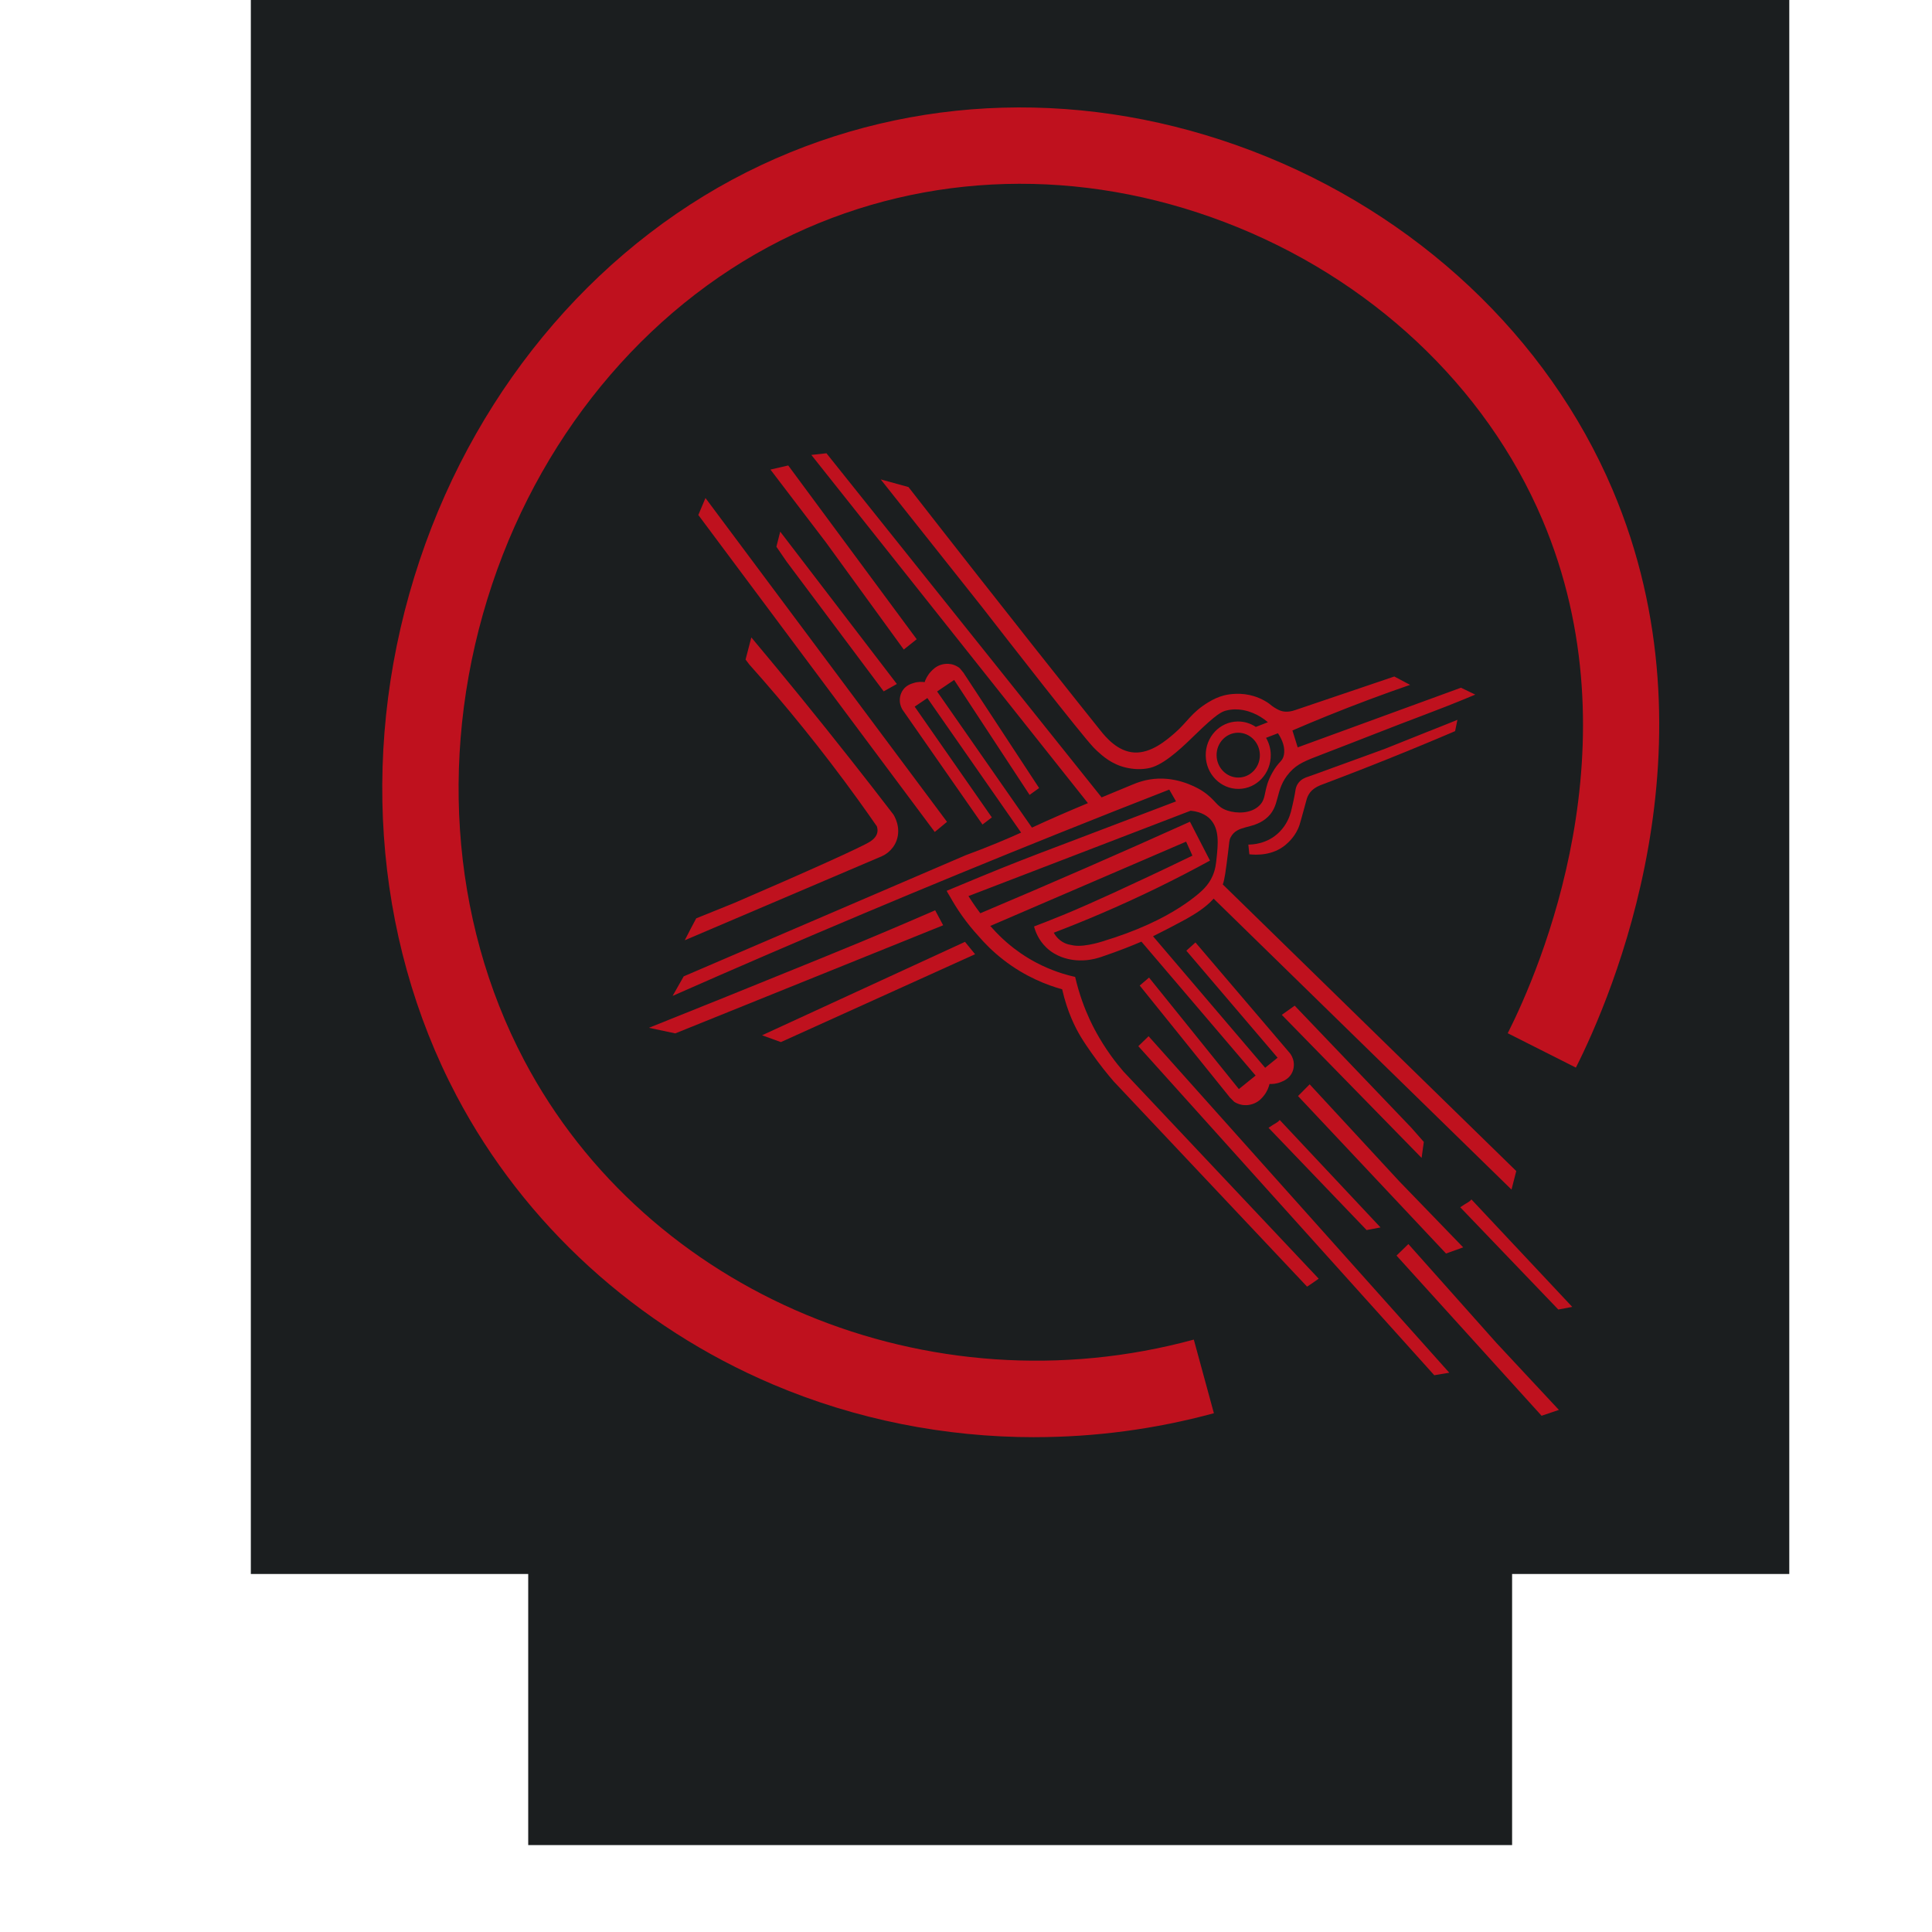
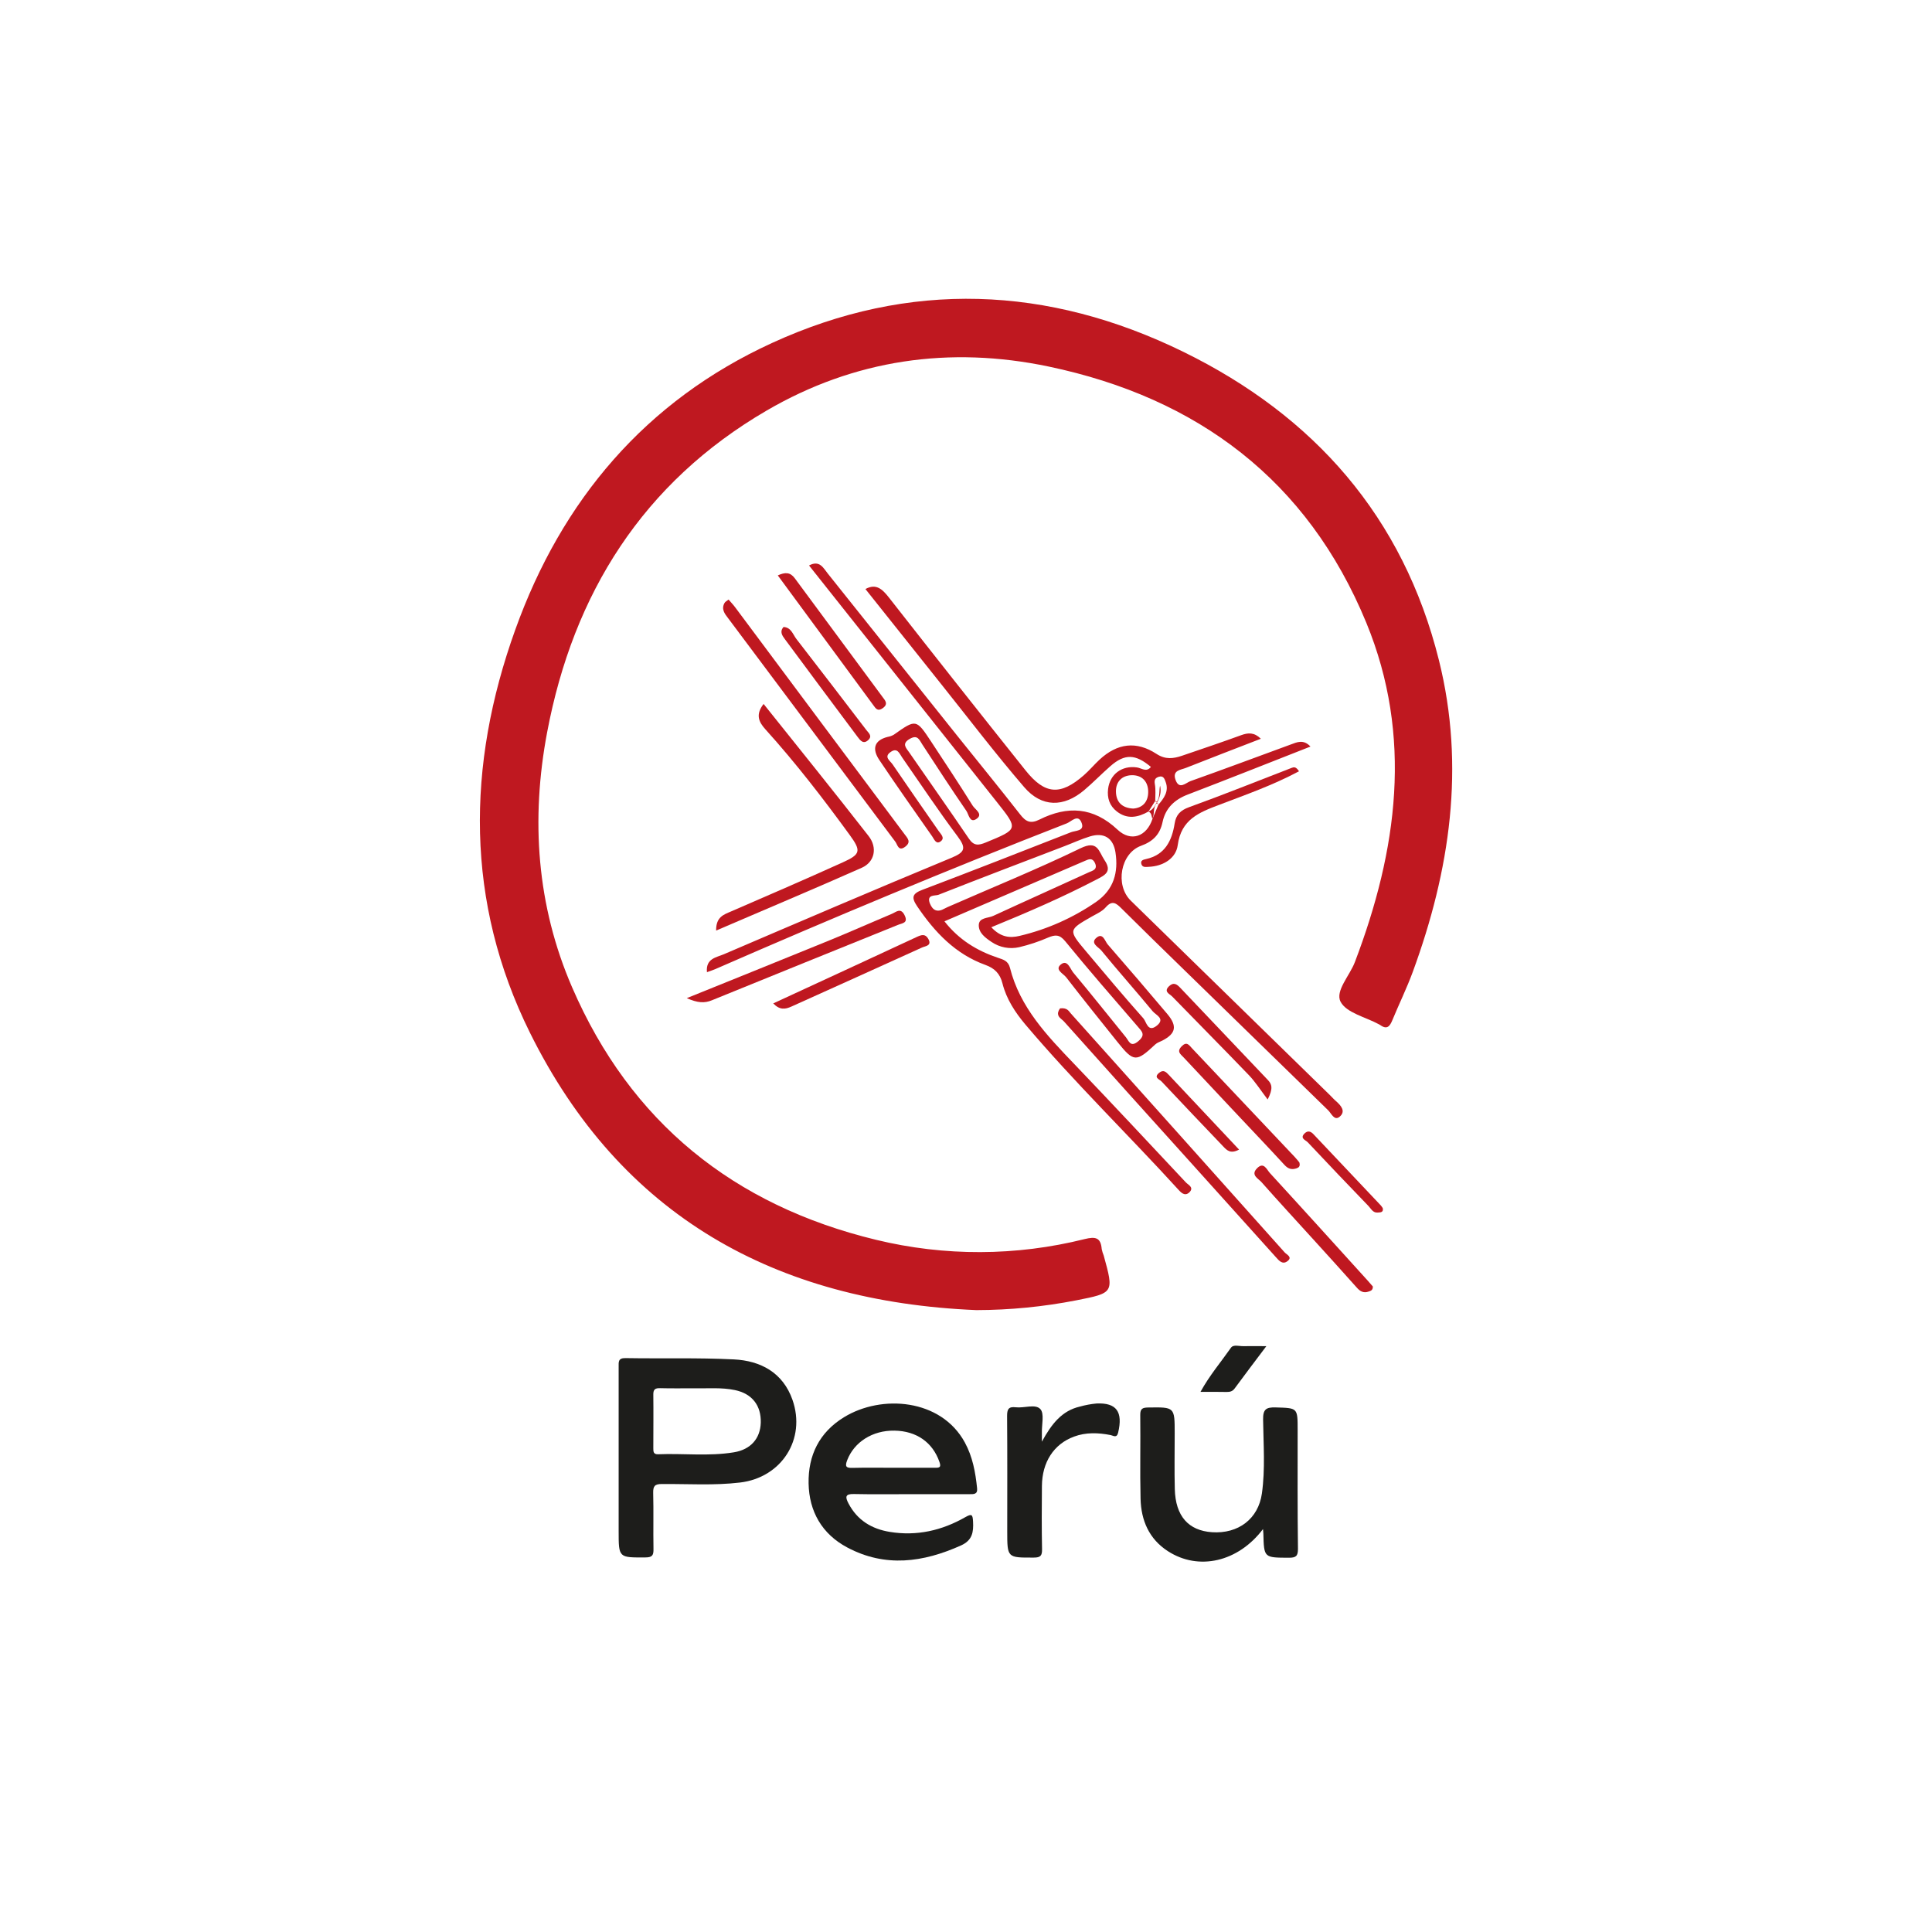
- <svg xmlns="http://www.w3.org/2000/svg" width="1080" zoomAndPan="magnify" viewBox="0 0 810 810" height="1080" preserveAspectRatio="xMidYMid meet" version="1.0">
+ <svg xmlns="http://www.w3.org/2000/svg" id="Capa_1" data-name="Capa 1" viewBox="0 0 1080 1080">
  <defs>
-     <clipPath id="1f1cdf9d55">
-       <path d="M 105.164 0 L 750.164 0 L 750.164 659.902 L 105.164 659.902 Z M 105.164 0 " clip-rule="nonzero" />
-     </clipPath>
-     <clipPath id="297fc47a97">
-       <path d="M 221.457 603.309 L 633.957 603.309 L 633.957 773.559 L 221.457 773.559 Z M 221.457 603.309 " clip-rule="nonzero" />
-     </clipPath>
+     <style>.cls-1{fill:#1d1d1b;}.cls-2{fill:#bf1820;}</style>
  </defs>
-   <g clip-path="url(#1f1cdf9d55)">
-     <path fill="#1b1e1f" d="M -271.453 -102.57 L 2128.938 -102.57 L 2128.938 669.855 L -271.453 669.855 Z M -271.453 -102.57 " fill-opacity="1" fill-rule="nonzero" />
-   </g>
-   <path fill="#bf111e" d="M 433.746 602.551 C 396.145 602.551 358.77 595.152 324.219 580.5 C 266.969 556.242 219.805 513.258 191.43 459.457 C 156.172 392.605 150.539 310.688 176.008 234.691 C 200.828 160.602 252.992 100.297 319.113 69.227 C 383.125 39.148 456.262 37.059 525.035 63.312 C 593.852 89.59 648.898 141.348 676.078 205.309 C 721.414 312.023 675.766 417.75 660.699 447.602 L 632.125 433.188 C 645.625 406.434 686.574 311.844 646.629 217.809 C 622.836 161.809 574.352 116.383 513.617 93.199 C 453.047 70.062 388.805 71.844 332.73 98.184 C 274.48 125.551 228.426 179.004 206.363 244.852 C 183.672 312.598 188.551 385.375 219.754 444.531 C 271.488 542.605 389.57 591.855 500.512 561.633 L 508.93 592.5 C 484.297 599.203 458.977 602.539 433.762 602.539 Z M 433.746 602.551 " fill-opacity="1" fill-rule="nonzero" />
-   <path fill="#bf111e" d="M 659.16 547.914 C 645.074 532.902 630.988 517.883 616.906 502.871 C 616.57 503.266 616.211 503.613 615.77 503.887 C 614.562 504.617 613.367 505.348 612.207 506.148 C 624.617 519.113 638.414 533.5 653.324 549.023 C 655.273 548.652 657.211 548.285 659.16 547.926 Z M 659.16 547.914 " fill-opacity="1" fill-rule="nonzero" />
-   <path fill="#bf111e" d="M 653.574 591.113 C 644.836 581.746 636.105 572.375 627.367 563.008 C 615.062 549.191 602.773 535.379 590.469 521.574 C 588.809 523.188 587.156 524.801 585.496 526.414 C 605.773 548.797 626.039 571.18 646.316 593.562 C 648.734 592.75 651.148 591.926 653.562 591.113 Z M 653.574 591.113 " fill-opacity="1" fill-rule="nonzero" />
-   <path fill="#bf111e" d="M 633.035 494.445 C 632.867 493.836 632.688 493.227 632.52 492.629 " fill-opacity="1" fill-rule="nonzero" />
-   <path fill="#bf111e" d="M 477.246 438.613 C 518.602 484.602 559.957 530.586 601.324 576.57 C 603.418 576.223 605.523 575.863 607.613 575.52 C 565.59 528.492 523.562 481.469 481.547 434.445 C 480.113 435.832 478.68 437.23 477.258 438.613 Z M 477.246 438.613 " fill-opacity="1" fill-rule="nonzero" />
-   <path fill="#bf111e" d="M 319.496 434.039 C 322.125 434.992 324.754 435.949 327.387 436.906 C 354.527 424.621 381.668 412.336 408.809 400.062 C 407.395 398.328 405.984 396.609 404.574 394.875 C 376.215 407.926 347.855 420.988 319.508 434.039 Z M 319.496 434.039 " fill-opacity="1" fill-rule="nonzero" />
-   <path fill="#bf111e" d="M 375.891 352.395 C 377.938 346.789 374.816 341.887 374.527 341.445 C 368.742 333.906 362.859 326.328 356.871 318.742 C 342.879 300.992 328.914 283.832 315 267.246 C 314.199 270.328 313.383 273.426 312.582 276.508 C 313.109 277.211 313.637 277.906 314.16 278.609 C 329.453 295.723 344.711 314.484 359.57 335.051 C 362.309 338.852 364.988 342.629 367.605 346.406 C 367.773 346.883 368.035 347.816 367.855 348.879 C 367.488 351.043 365.539 352.344 364.762 352.859 C 361.699 354.902 338.957 365.168 307.922 378.539 C 302.574 380.703 297.242 382.867 291.898 385.016 C 291.184 386.344 290.465 387.695 289.746 389.055 C 288.84 390.789 287.953 392.512 287.094 394.207 L 369.723 358.977 C 370.441 358.668 374.242 356.898 375.891 352.395 Z M 375.891 352.395 " fill-opacity="1" fill-rule="nonzero" />
-   <path fill="#bf111e" d="M 395.418 387.922 C 394.305 385.828 393.18 383.738 392.07 381.648 C 384.895 384.777 373.93 389.5 360.422 395.117 C 349.516 399.645 341.34 402.918 337.559 404.473 C 315.754 413.363 293.922 422.172 272.062 430.906 C 275.746 431.684 279.43 432.473 283.113 433.25 C 320.547 418.145 357.98 403.027 395.418 387.922 Z M 395.418 387.922 " fill-opacity="1" fill-rule="nonzero" />
-   <path fill="#bf111e" d="M 548.168 325.719 C 547.402 325.98 545.371 326.652 544.117 328.598 C 543.422 329.676 543.219 330.703 543.125 331.324 C 542.801 333.438 542.238 336.285 541.211 340.406 C 540.719 342.211 539.488 345.75 536.367 348.855 C 531.25 353.957 524.867 354.102 523.371 354.09 C 523.516 355.453 523.66 356.812 523.801 358.164 C 526.504 358.465 533.605 358.832 539.094 354.113 C 540.004 353.324 543.34 350.48 544.844 345.809 C 545.453 343.906 547.344 336.797 547.809 335.172 C 547.895 334.887 548.086 334.191 548.539 333.367 C 548.539 333.367 548.898 332.711 549.352 332.125 C 550.992 330.047 554.039 329.031 554.039 329.031 C 560.078 326.758 566.164 324.418 572.285 322.016 C 585.195 316.949 597.785 311.773 610.066 306.527 C 610.391 304.949 610.711 303.371 611.023 301.793 L 580.582 313.961 C 563.734 320.055 551.492 324.598 548.191 325.719 Z M 548.168 325.719 " fill-opacity="1" fill-rule="nonzero" />
-   <path fill="#bf111e" d="M 536.535 469.555 C 536.199 469.949 535.844 470.297 535.398 470.57 C 534.191 471.301 532.996 472.027 531.836 472.828 C 544.246 485.797 558.043 500.184 572.953 515.707 C 574.902 515.336 576.84 514.965 578.789 514.609 C 564.703 499.598 550.621 484.574 536.535 469.566 Z M 536.535 469.555 " fill-opacity="1" fill-rule="nonzero" />
-   <path fill="#bf111e" d="M 596.949 478.77 C 595.203 476.785 593.457 474.801 591.715 472.816 C 575.406 455.75 559.109 438.699 542.801 421.633 C 540.996 422.91 539.203 424.191 537.395 425.48 C 556.934 445.473 576.48 465.469 596.016 485.461 C 596.328 483.227 596.629 481.004 596.938 478.77 Z M 596.949 478.77 " fill-opacity="1" fill-rule="nonzero" />
-   <path fill="#bf111e" d="M 512.648 370.82 C 513.438 368.812 513.914 365.023 514.848 357.578 C 515.445 352.836 515.301 352.297 515.973 351.02 C 518.719 345.797 524.844 347.742 530.461 343.43 C 537.242 338.219 533.988 331.301 540.758 323.785 C 543.984 320.199 547.164 318.992 554.984 316.004 C 569.211 310.566 583.355 304.891 597.609 299.535 C 602.484 297.707 609.73 294.91 618.52 291.219 C 616.523 290.25 614.516 289.293 612.516 288.328 C 589.703 296.668 566.879 304.996 544.066 313.34 C 543.328 310.973 542.598 308.617 541.855 306.254 C 546.566 304.219 551.375 302.199 556.262 300.219 C 568.184 295.391 579.84 291.039 591.188 287.133 C 588.988 285.961 586.789 284.801 584.574 283.629 C 570.719 288.328 556.859 293.012 543.016 297.707 C 539.703 298.879 537.527 298.234 536.68 297.898 C 535.625 297.492 534.406 296.715 534.168 296.559 C 532.793 295.688 532.578 295.258 531.25 294.422 C 529.781 293.5 528.562 292.953 528.035 292.723 C 527.629 292.547 525.988 291.852 523.898 291.398 C 518.566 290.227 513.926 291.363 513.234 291.543 C 510.879 292.137 508.82 293.082 506.539 294.469 C 499.41 298.797 497.867 302.703 492.465 307.375 C 488.949 310.422 482.613 315.836 475.629 315.488 C 468.602 315.145 463.578 309.047 461.309 306.203 C 453.645 296.633 422.879 258.094 380.879 204.195 C 377.004 203.133 373.117 202.07 369.242 200.992 C 383.398 218.824 397.555 236.652 411.711 254.496 C 422.965 268.98 452.949 307.496 458.414 313.305 C 459.215 314.152 460.098 314.965 460.098 314.965 C 462.145 316.84 466.078 320.449 472.09 321.824 C 475.391 322.578 478.391 322.637 481.156 322.145 C 481.945 322.004 482.672 321.824 483.414 321.562 C 489.488 319.422 496.77 312.238 501.254 307.879 C 510.102 299.262 512.266 298.363 514.059 297.91 C 519.258 296.57 523.719 298.293 525.188 298.891 C 527.449 299.785 529.648 301.148 531.574 302.797 C 529.887 303.457 528.203 304.113 526.516 304.77 C 524.328 303.301 521.711 302.453 518.91 302.488 C 511.379 302.582 505.379 309 505.508 316.805 C 505.629 324.609 511.832 330.859 519.367 330.75 C 526.898 330.656 532.902 324.238 532.77 316.434 C 532.734 313.84 532.004 311.414 530.797 309.336 C 532.457 308.703 534.121 308.055 535.781 307.422 C 537.789 310.363 538.844 313.59 538.281 316.492 C 537.73 319.387 536.129 319.074 533.367 324.07 C 529.398 331.266 531.297 334.492 528 337.73 C 524.508 341.16 518.52 341.16 514.559 339.82 C 509.73 338.184 510.016 335.508 504.062 331.598 C 503.18 331.023 495.477 326.102 485.648 326.438 C 480.438 326.617 476.574 328.203 474.508 329.066 C 469.797 331.023 465.637 332.746 461.855 334.312 C 423.406 286.223 384.953 238.121 346.492 190.035 C 344.375 190.262 342.258 190.488 340.156 190.727 C 378.809 239.391 417.465 288.051 456.117 336.715 C 447.316 340.395 440.469 343.359 432.648 346.98 L 392.883 289.902 L 400.031 285.074 L 431.656 333.262 L 435.66 330.391 L 404.109 282.316 L 404.145 282.293 C 403.547 281.574 402.961 280.844 402.363 280.129 C 401.789 279.676 400.773 278.992 399.375 278.598 C 398.918 278.469 396.852 277.941 394.41 278.742 C 392.344 279.422 391.125 280.68 390.348 281.492 C 388.793 283.129 388.027 284.883 387.656 285.984 C 386.699 285.852 385.004 285.734 383.043 286.355 C 381.883 286.715 380.027 287.297 378.652 289.164 C 377.184 291.148 377.219 293.32 377.254 293.992 C 377.352 295.688 378.008 296.941 378.379 297.551 L 411.914 345.688 L 415.836 342.699 L 383.484 296.262 L 388.805 292.664 L 428.105 349.07 C 422.34 351.676 414.82 354.879 405.816 358.199 L 404.719 358.605 C 404.719 358.605 404.719 358.605 404.719 358.617 C 365.359 375.527 326 392.438 286.641 409.348 C 285.098 412.074 283.543 414.809 282 417.535 C 335.254 394.039 388.875 371.453 442.871 349.777 C 458.629 343.453 474.41 337.203 490.219 331.039 C 491.16 332.688 492.105 334.336 493.051 335.984 C 476.852 342.152 460.637 348.316 444.438 354.473 C 438.746 356.609 433.066 358.785 427.387 361.008 C 427.387 361.008 427.34 361.031 427.34 361.031 C 426.301 361.438 425.199 361.871 424.062 362.324 C 422.855 362.801 420.07 363.914 419.09 364.309 C 416.207 365.465 407.969 368.848 396.887 373.484 C 397.281 374.238 397.746 375.027 398.25 375.84 C 399.672 378.387 401.348 381.121 403.355 383.953 C 405.629 387.156 407.898 389.895 410.039 392.234 C 412.777 395.449 416.27 398.988 420.645 402.383 C 429.875 409.562 439.008 413.016 445.32 414.773 C 447.449 424.145 450.691 430.645 453.152 434.73 C 454.613 437.145 456.285 439.535 457.363 441.09 C 461.078 446.395 464.465 450.543 466.926 453.387 C 493.949 482.066 520.98 510.746 548 539.43 C 549.652 538.352 551.277 537.254 552.867 536.094 L 471.016 449.238 C 469.582 447.578 467.738 445.32 465.73 442.535 C 460.84 435.734 457.996 429.867 456.859 427.418 C 454.816 422.996 452.473 416.984 450.762 409.574 C 446.504 408.633 440.719 406.898 434.395 403.562 C 432.852 402.75 430.531 401.438 427.84 399.586 C 424.387 397.195 420.117 393.766 415.852 388.938 C 415.852 388.938 415.863 388.938 415.875 388.926 C 415.633 388.688 415.395 388.461 415.156 388.219 C 442.535 376.438 469.902 364.641 497.285 352.859 C 498.168 354.82 499.043 356.777 499.926 358.727 C 492.359 362.395 485.996 365.418 481.32 367.605 C 458.762 378.23 448.969 382.281 445.43 383.727 C 440.418 385.781 436.27 387.383 433.531 388.422 C 434.035 390.336 435.301 393.969 438.566 397.148 C 442.836 401.305 447.891 402.141 449.758 402.43 C 451.824 402.738 453.535 402.668 454.324 402.633 C 457.84 402.477 460.445 401.617 461.844 401.148 C 469.27 398.641 475.082 396.273 478.547 394.781 L 526.422 450.926 L 519.402 456.602 L 481.742 409.852 L 477.832 413.195 L 515.41 459.84 L 515.375 459.863 C 516.066 460.555 516.75 461.238 517.441 461.93 C 518.086 462.348 519.211 462.957 520.719 463.223 C 521.207 463.305 523.418 463.664 525.895 462.586 C 527.988 461.691 529.16 460.27 529.875 459.359 C 531.348 457.52 531.969 455.633 532.254 454.461 C 533.273 454.508 535.055 454.461 537.039 453.648 C 538.211 453.172 540.098 452.383 541.367 450.34 C 542.719 448.152 542.477 445.906 542.371 445.211 C 542.105 443.465 541.305 442.234 540.863 441.637 L 501.203 395.129 L 497.379 398.582 L 535.641 443.453 L 530.426 447.672 L 483.414 392.535 C 487.91 390.324 492.645 387.801 494.293 386.918 C 496.074 385.961 496.973 385.496 497.426 385.234 C 500.535 383.453 505.246 380.75 508.832 376.773 C 550.453 417.426 592.086 458.082 633.703 498.738 C 634.375 496.145 635.031 493.562 635.699 490.969 C 594.691 450.91 553.68 410.867 512.66 370.809 Z M 519.281 325.992 C 514.273 326.066 510.148 321.906 510.062 316.719 C 509.98 311.535 513.973 307.27 518.984 307.195 C 523.992 307.125 528.117 311.281 528.203 316.469 C 528.285 321.656 524.293 325.922 519.281 325.992 Z M 499.113 377.367 C 493.863 381.203 485.613 386.379 472.223 391.34 C 468.578 392.688 465.527 393.668 463.531 394.266 C 463.531 394.266 455.258 397.242 450.094 396.383 C 448.848 396.18 447.594 395.855 447.594 395.855 C 446.828 395.617 445.68 395.164 444.508 394.254 C 443.039 393.121 442.227 391.816 441.805 391.039 C 448.191 388.602 454.695 385.984 461.309 383.152 C 477.949 376.043 493.266 368.477 507.289 360.805 C 504.492 355.379 501.695 349.941 498.898 344.516 C 470.012 357.543 440.754 370.316 411.125 382.832 C 411.078 382.855 411.043 382.867 410.996 382.891 C 410.398 382.09 409.789 381.266 409.176 380.402 C 408.043 378.805 407 377.227 406.035 375.684 C 437.082 363.758 468.133 351.82 499.184 339.891 C 504.184 340.371 506.598 342.582 507.469 343.523 C 511.297 347.625 510.676 353.84 510.078 359.586 C 509.801 362.289 509.562 364.523 508.379 367.234 C 506.754 370.953 504.168 373.641 499.09 377.355 Z M 499.113 377.367 " fill-opacity="1" fill-rule="nonzero" />
-   <path fill="#bf111e" d="M 549.078 454.605 C 547.453 456.242 545.824 457.891 544.199 459.527 C 564.883 481.527 585.566 503.543 606.254 525.543 C 608.656 524.68 611.059 523.82 613.449 522.961 C 604.543 513.758 595.637 504.559 586.727 495.344 C 574.172 481.754 561.621 468.18 549.066 454.594 Z M 549.078 454.605 " fill-opacity="1" fill-rule="nonzero" />
-   <path fill="#bf111e" d="M 378.906 272.324 C 380.711 270.879 382.516 269.445 384.332 268 C 366.375 243.715 348.43 219.434 330.469 195.148 C 327.984 195.723 325.496 196.297 323.008 196.871 C 330.77 207.051 338.539 217.246 346.301 227.426 C 357.168 242.391 368.035 257.352 378.906 272.312 Z M 378.906 272.324 " fill-opacity="1" fill-rule="nonzero" />
-   <path fill="#bf111e" d="M 325.508 229.219 C 326.941 231.312 328.379 233.402 329.812 235.492 C 343.371 253.609 356.93 271.738 370.488 289.855 C 372.328 288.828 374.172 287.801 376.012 286.762 C 359.715 265.477 343.406 244.184 327.109 222.898 C 326.574 225 326.047 227.105 325.508 229.207 Z M 325.508 229.219 " fill-opacity="1" fill-rule="nonzero" />
-   <path fill="#bf111e" d="M 397.043 344.566 C 363.289 299.309 329.539 254.051 295.773 208.797 L 292.773 215.906 C 325.82 260.207 358.867 304.508 391.902 348.809 L 397.031 344.566 Z M 397.043 344.566 " fill-opacity="1" fill-rule="nonzero" />
-   <g clip-path="url(#297fc47a97)">
-     <path fill="#1b1e1f" d="M -170.277 540.48 L 766.84 540.48 L 766.84 842.141 L -170.277 842.141 Z M -170.277 540.48 " fill-opacity="1" fill-rule="nonzero" />
-   </g>
-   <path fill="#1B1E1F" d="M 293.25 636.633 C 301.547 636.633 308.73 638.105 314.805 641.062 C 320.875 644.012 325.562 648.121 328.871 653.383 C 332.176 658.645 333.832 664.723 333.832 671.605 C 333.832 678.492 332.18 684.57 328.871 689.832 C 325.562 695.098 320.875 699.203 314.805 702.152 C 308.73 705.102 301.547 706.582 293.25 706.582 L 243.34 706.582 L 243.34 689.758 L 292.516 689.758 C 299.227 689.758 304.488 688.133 308.285 684.891 C 312.086 681.641 313.992 677.215 313.992 671.605 C 313.992 665.996 312.086 661.574 308.285 658.324 C 304.484 655.074 299.227 653.457 292.516 653.457 L 245.266 653.457 L 254.004 643.715 L 254.004 747.309 L 234.457 747.309 L 234.457 636.637 L 293.258 636.637 Z M 293.25 636.633 " fill-opacity="1" fill-rule="nonzero" />
-   <path fill="#1B1E1F" d="M 391.152 749.375 C 381.379 749.375 372.688 747.531 365.082 743.84 C 357.48 740.152 351.504 735.008 347.164 728.418 C 342.82 721.828 340.648 714.156 340.648 705.395 C 340.648 696.637 342.699 689.141 346.797 682.598 C 350.895 676.055 356.57 670.938 363.828 667.254 C 371.086 663.566 379.406 661.719 388.785 661.719 C 398.168 661.719 406.285 663.809 413.152 667.988 C 420.016 672.172 425.32 678.051 429.074 685.625 C 432.828 693.199 434.703 702.105 434.703 712.336 L 355.762 712.336 L 355.762 697.727 L 425.078 697.727 L 415.453 703.188 C 415.16 697.68 413.848 692.957 411.527 689.023 C 409.207 685.09 406.094 682.066 402.195 679.945 C 398.293 677.832 393.68 676.773 388.348 676.773 C 382.719 676.773 377.809 677.906 373.613 680.164 C 369.414 682.43 366.133 685.602 363.762 689.684 C 361.391 693.766 360.207 698.609 360.207 704.219 C 360.207 710.418 361.609 715.781 364.426 720.301 C 367.242 724.828 371.242 728.297 376.422 730.707 C 381.609 733.117 387.75 734.32 394.859 734.32 C 401.277 734.32 407.84 733.312 414.559 731.297 C 421.27 729.281 427.199 726.453 432.332 722.812 L 432.332 736.684 C 427.199 740.617 420.953 743.715 413.598 745.98 C 406.238 748.242 398.758 749.375 391.156 749.375 Z M 391.152 749.375 " fill-opacity="1" fill-rule="nonzero" />
-   <path fill="#1B1E1F" d="M 451.582 663.785 L 470.836 663.785 L 470.836 747.305 L 451.582 747.305 Z M 513.344 663.195 L 513.344 680.02 C 511.172 679.434 508.805 678.988 506.238 678.691 C 503.668 678.398 501.25 678.246 498.977 678.246 C 493.547 678.246 488.711 679.43 484.461 681.789 C 480.215 684.152 476.883 687.672 474.465 692.344 C 472.039 697.016 470.836 702.746 470.836 709.535 L 466.395 704.074 C 466.785 698.172 467.797 692.641 469.426 687.473 C 471.055 682.309 473.324 677.809 476.242 673.973 C 479.152 670.137 482.734 667.137 486.977 664.969 C 491.219 662.809 496.16 661.723 501.789 661.723 C 503.762 661.723 505.789 661.848 507.859 662.09 C 509.934 662.336 511.758 662.707 513.34 663.195 Z M 513.344 663.195 " fill-opacity="1" fill-rule="nonzero" />
-   <path fill="#1B1E1F" d="M 561.895 749.746 C 554.191 749.746 547.648 748.172 542.273 745.023 C 536.891 741.879 532.77 737.352 529.902 731.445 C 527.035 725.543 525.609 718.512 525.609 710.348 L 525.609 664.156 L 544.863 664.156 L 544.863 707.395 C 544.863 716.051 546.859 722.617 550.859 727.094 C 554.859 731.57 560.609 733.809 568.117 733.809 C 573.547 733.809 578.215 732.629 582.117 730.266 C 586.012 727.906 589.051 724.535 591.223 720.156 C 593.395 715.781 594.48 710.688 594.48 704.883 L 601.145 708.574 C 600.352 717.133 598.184 724.488 594.629 730.637 C 591.074 736.785 586.484 741.504 580.855 744.801 C 575.227 748.094 568.906 749.742 561.895 749.742 Z M 576.855 629.777 L 596.109 629.777 L 577.297 655.156 L 558.785 655.156 Z M 594.48 747.684 L 594.48 664.164 L 613.734 664.164 L 613.734 747.684 Z M 594.48 747.684 " fill-opacity="1" fill-rule="nonzero" />
+   <path class="cls-1" d="M410.17,759.91c-20.15-1-40.36-.38-60.54-.72-4.17-.07-3.8,2.21-3.8,4.89q.06,25.2,0,50.4v41.4c0,15,0,14.82,15,14.73,4,0,4.54-1.42,4.47-4.85-.19-10.39.11-20.8-.16-31.19-.09-3.85.89-5,4.88-5,14.56-.1,29.15.91,43.7-.83,23.16-2.76,37-24.22,29.27-46.26C437.63,767.28,425.21,760.64,410.17,759.91Zm.13,51.93c-14.05,2.33-28.24.53-42.36,1.1-2.72.11-2.73-1.48-2.73-3.42,0-10,.12-19.95,0-29.92-.05-3,1.09-3.67,3.83-3.6,6.38.17,12.77.06,20.13.06,6.57.16,14.17-.56,21.64,1,9.58,2,14.72,8.57,14.47,18.22C425,804.15,419.66,810.29,410.3,811.84Z" />
+   <path class="cls-1" d="M539.34,806.33c-13.29-24.39-46.46-27-67.52-14.11-13.86,8.49-20.09,21.33-19.81,37s7.46,28.32,21.66,35.85c21.29,11.3,42.45,8.31,63.54-1.16,6.34-2.85,7.06-7.44,6.73-13.38-.21-3.75-.61-4.55-4.25-2.47-13.13,7.52-27.24,10.76-42.34,8.27-10.11-1.66-18.14-6.53-23.05-15.92-1.86-3.56-1.89-5.35,3-5.24,10.78.24,21.57.08,32.35.08v0c10.79,0,21.57,0,32.36,0,2.35,0,4.55.13,4.19-3.29C545.3,823.05,543.71,814.35,539.34,806.33Zm-16.58,14.16c-7.78,0-15.56,0-23.34,0-7.58,0-15.16-.13-22.74.06-3.6.09-4.53-.58-3.08-4.33,3.92-10.11,14.12-16.69,26.43-16.49s21.26,6.54,25.08,17.37C526.19,820.14,525.37,820.51,522.76,820.49Z" />
+   <path class="cls-1" d="M725.39,799.31c0-12.44,0-12.18-12.31-12.55-5.32-.16-7.1,1.06-7,6.79.18,13.76,1.25,27.61-.67,41.31-2,14.21-13.21,22.64-27.86,21.66-13.21-.89-20.44-9-20.83-24.09-.26-10.38-.06-20.78-.06-31.18,0-14.75,0-14.67-14.75-14.45-3.13.05-4.55.55-4.5,4.19.2,15.59-.21,31.19.17,46.78.29,12.1,4.72,22.54,15.32,29.37,17.2,11.09,39.23,6,53.13-12.38.09,1.11.18,1.83.2,2.54.34,13.58.34,13.43,14.34,13.48,3.86,0,5-.92,5-4.91C725.28,843.69,725.39,821.5,725.39,799.31Z" />
+   <path class="cls-1" d="M613,784.56a52.39,52.39,0,0,0-9.31,1.72c-10.05,2.31-15.82,9.63-21.27,19.63,0-2.83,0-3.93,0-5-.13-4.55,1.47-10.71-.87-13.23-2.77-3-9-.45-13.74-1-4.08-.49-4.87,1.17-4.84,5,.18,21.39.08,42.78.08,64.16,0,15.06,0,14.91,14.83,14.86,3.76,0,4.7-1.05,4.63-4.7-.23-11.79-.18-23.58-.07-35.37.12-13.25,6.59-23.33,17.89-27.54,6.68-2.49,13.63-2.24,20.59-.86,1.35.27,3.35,1.86,4.12-1.35C627.81,789.22,624.17,784.06,613,784.56Z" />
+   <path class="cls-1" d="M685.66,778.12c1.89,0,3.31-.29,4.55-2,5.59-7.63,11.33-15.15,17.69-23.61-5.32,0-9.12-.07-12.91,0-2.36.06-5.53-1.07-6.9.91-5.6,8-12,15.5-17,24.63C676.5,778.09,681.08,778,685.66,778.12Z" />
+   <path class="cls-2" d="M661.49,196.67c-75.56-37-153.12-40.2-230-4.91C360.92,224.14,314,279.57,288,352.13c-27.26,75.86-27.91,152.13,8.21,225.1,50.76,102.55,137.27,150.42,249.56,155.13a294.64,294.64,0,0,0,55.95-5.48c21-4.13,21-4.2,15.27-25a20.65,20.65,0,0,1-1.12-3.62c-.53-6.51-3.49-7.09-9.54-5.61a243.66,243.66,0,0,1-116.62.41c-79.59-19.25-137.27-65.75-169.9-141.15C300,506.2,296.66,458,305.86,409.31c14.66-77.6,53.6-139.52,122.67-179.79,49-28.56,102.31-36.23,157.68-24.62C669.5,222.36,731,268.55,763.77,348.1c26.17,63.56,17.4,127.18-6.38,189.7-2.88,7.59-11.13,16.18-8,22.17,3.24,6.23,14,8.57,21.42,12.61a7.28,7.28,0,0,1,.82.47c3.72,2.68,5.3.66,6.7-2.75,3.71-9,8.06-17.87,11.42-27,20.81-56.72,29.44-114.8,14.62-174.23C784.42,289,734.64,232.49,661.49,196.67Z" />
+   <path class="cls-2" d="M662.94,661c-20.78-22.15-41.5-44.37-62.51-66.3-15.16-15.82-30.3-31.58-35.86-53.71-1-3.91-3.74-4.58-6.77-5.6-11.59-3.89-21.72-10-29.85-20.36,26.46-11.4,52.52-22.63,78.59-33.83,2-.88,4.09-1.87,5.52,1.16,1.78,3.79-1.41,4.35-3.42,5.27C590.85,495.8,573,503.77,555.2,512c-2.92,1.35-8,.84-8.06,5.17s3.64,7.05,7.15,9.4a19.71,19.71,0,0,0,15.45,2.91,95.65,95.65,0,0,0,16.13-5.36c3.93-1.63,6.35-1.89,9.56,2,13.18,16.14,26.86,31.87,40.49,47.64,2.48,2.87,4.61,4.71.4,8.27-4.42,3.75-5.26-.19-7-2.29-9.79-12-19.37-24.12-29.31-36-1.75-2.09-3.2-7.37-6.73-4.79-4.08,3,1.1,5.26,2.7,7.34,9.45,12.21,19.12,24.25,28.78,36.3,9,11.21,10.38,11.23,21.05,1.24,1.07-1,2.64-1.47,4-2.16,7.51-3.9,8.4-8.1,2.74-14.82q-16.49-19.56-33.29-38.86c-1.56-1.79-2.66-6.61-6.07-4-4.17,3.18.91,5.46,2.44,7.32,9.39,11.47,19.26,22.56,28.73,34,1.76,2.13,7.26,4.11,2.25,8.08s-5.74-2.2-7.44-4.11c-10.91-12.25-21.45-24.84-32-37.39-10.1-12-10-12,3.06-19.48,2.74-1.56,5.88-2.91,7.87-5.2,3.64-4.2,5.89-2.31,8.86.65,11.44,11.39,23,22.63,34.57,33.91q40.43,39.5,80.93,78.89c1.75,1.7,3.44,6.09,6.4,3.6,3.57-3,.84-6.2-2-8.69-1.18-1-2.24-2.24-3.37-3.34L632.1,503.46c-8.9-8.7-5.72-26.5,5.78-30.67,6.59-2.39,10.54-6.28,12-13.26,1.61-7.69,6.62-12.5,14-15.34,22.87-8.76,45.62-17.81,68.68-26.86-3.93-4.22-7.52-2.44-11.05-1.14-18.67,6.84-37.3,13.81-56,20.45-2.56.9-6.36,5.13-8.41-.79-1.84-5.3,2.92-5.44,5.84-6.6,13.83-5.48,27.73-10.8,41.88-16.28-3.68-3.64-7.06-3.44-11-2-10.94,4-22,7.7-33,11.47-4.88,1.66-9.33,2.27-14.32-1-11.27-7.36-21.9-6-31.86,3.21-3,2.79-5.66,6-8.75,8.7-13.12,11.49-21.79,10.88-32.64-2.74Q534.88,382.53,497,334.13c-3.75-4.78-7.21-8.14-13.22-4.85,14.23,17.86,28.34,35.62,42.5,53.34,15.34,19.21,30.24,38.8,46.27,57.42,9.81,11.39,22.1,11.32,33.51,1.67,5.07-4.29,9.7-9.1,14.7-13.47,8-7,14-6.79,22.6.48-2.48,3.15-5.16.67-7.79.28-8.36-1.23-15.13,3.77-16.14,12-.62,5.05.8,9.45,4.93,12.65,5.84,4.51,11.77,3.32,17.65,0h0l3.78-5.92c0-3.12.33-6.3-.21-9.33-.42-2.38.12-3.54,2.25-4.19,2.64-.8,3.24,1.43,3.81,3,1.89,5.18-1,9-4.09,12.64q-1.68,4-3.34,8h0c-3.25,9.8-12,13-19.52,5.92-13.49-12.7-28-13.44-43.59-5.64-5.19,2.59-7.76,1.11-10.94-3-11.63-14.9-23.62-29.53-35.42-44.3q-36-45.09-72-90.21c-2.44-3-4.52-7.73-10.48-4.51q52.82,66.5,105,132.24c12.07,15.2,12,15.1-6.16,22.59-4.07,1.67-6.66,2.05-9.48-2.13-11-16.2-22.28-32.17-33.4-48.26-1.7-2.46-4.34-4.83.33-7.51,4.42-2.55,5.33.51,7.07,3.18,8.1,12.42,16.18,24.86,24.59,37.07,1.28,1.85,1.86,6.75,5.26,4.72,4.61-2.75-.37-5.46-1.7-7.58-7.51-12-15.34-23.86-23.15-35.71-8.49-12.87-8.51-12.82-21-4a10.4,10.4,0,0,1-3.46,1.22c-7.82,2-8.56,7-4.66,12.83,9.65,14.42,19.67,28.59,29.62,42.8,1.12,1.6,2.21,4.8,4.86,2.65,2.3-1.88,0-3.86-1.23-5.63-8.64-12.42-17.29-24.83-25.81-37.34-1.36-2-5.1-4.14-1-6.93,3.71-2.56,4.8.85,6.38,3.12,10.27,14.75,20.22,29.75,31,44.11,5,6.69,4.06,8.86-3.53,12-42.55,17.61-84.88,35.77-127.21,53.9-4.13,1.77-10.14,2.33-9.39,10,1.78-.65,3.22-1.09,4.59-1.68,65-28.4,130.48-55.75,196.59-81.52,2.58-1,6.51-5.7,8.4.13,1.37,4.25-3.64,3.88-6.13,4.86-27.63,10.82-55.26,21.65-83,32.16-5.71,2.17-6.31,4.24-2.91,9.26,9.77,14.44,21.31,26.67,38.13,32.75,5.12,1.85,8.14,4.82,9.52,10.31,2.18,8.71,7.12,16.24,12.82,23,27.19,32.13,57.42,61.46,85.75,92.55,2,2.24,4,3.37,6.17,1C667.39,663.65,664.25,662.38,662.94,661ZM633.51,452c-6.29-.3-9.58-3.64-9.69-9.46-.1-5.52,3.28-9,8.66-9.19,5.94-.18,9.41,3.57,9.37,9.42C641.81,448.07,638.93,451.56,633.51,452ZM519.8,505c-2-5.17,3.06-4.12,4.82-4.81,23.43-9.26,47-18.19,70.53-27.21,4.71-1.8,9.31-3.95,14.12-5.41,7.86-2.4,13.08.85,14.3,9,1.66,11.06-.92,20.63-10.65,27.47A126.06,126.06,0,0,1,570,523.15c-5.51,1.35-10.66.77-15.85-4.82,20.68-8.47,40-16.86,58.68-26.6,4.83-2.51,9-4.38,4.6-10.91-3.33-5-3.76-11.31-13.36-6.66-24.37,11.82-49.53,22-74.37,32.91a17.8,17.8,0,0,0-1.7.83C524.08,510.15,521.43,509.08,519.8,505Z" />
+   <path class="cls-2" d="M400.32,520.19c27.84-12,54.77-23.27,81.47-35.13,7.14-3.18,8.84-11.2,3.78-17.69-19.31-24.76-39-49.19-58.72-73.86-4.48,5.82-2.9,9.87,1,14.17,16.92,18.74,32.33,38.71,47.17,59.11,6.5,8.94,6.08,10.77-4,15.32-20.68,9.36-41.52,18.36-62.35,27.39C404.55,511.29,400.21,512.56,400.32,520.19Z" />
+   <path class="cls-2" d="M407.28,335.16c-1,.78-1.86,1.19-2.25,1.88-1.94,3.39,0,6,2,8.54q46.72,62.54,93.51,125c1.13,1.5,1.67,5.62,5.45,2.76,3.52-2.65,1.39-4.7-.38-7.07Q458.29,403,411.07,339.63C410,338.14,408.66,336.78,407.28,335.16Z" />
+   <path class="cls-2" d="M718.12,700.09q-59.67-66.81-119.47-133.5c-1.19-1.34-2-3.38-6.07-2.91a5.75,5.75,0,0,0-1.06,2.14c-.62,2.7,2,3.76,3.3,5.25q36.64,41,73.49,81.78,22.52,25,45,50c1.75,2,3.7,4.18,6.34,2.17C722.73,702.73,719.28,701.38,718.12,700.09Z" />
+   <path class="cls-2" d="M505.63,511.54c-2.16-4.33-4.66-1.72-7-.73-11.6,4.87-23.08,10-34.72,14.76-26.08,10.66-52.22,21.16-80,32.4,6.14,2.72,9.92,2.87,14,1.21q52-21.16,104-42.14C504.39,516,507.9,516.06,505.63,511.54Z" />
+   <path class="cls-2" d="M493.45,395.88c3.29-2.35,1.37-4.28-.09-6.25q-24.51-33.19-49.06-66.36c-2.56-3.49-5.44-3.46-9.51-1.61q26.85,36.49,53.42,72.56C489.51,396,490.62,397.9,493.45,395.88Z" />
+   <path class="cls-2" d="M724.72,653.12c1.29-.44,2.26-1.09,1.63-3.32-.62-.73-1.57-2-2.64-3.11q-28.63-30.3-57.28-60.6c-1.79-1.9-3-4.14-5.89-1.18s-.64,4.33,1.1,6.18q14.29,15.2,28.53,30.41c9.3,9.9,18.69,19.73,27.88,29.72C720.06,653.41,722.05,654,724.72,653.12Z" />
+   <path class="cls-2" d="M709.87,655.73c-1.74-1.9-3.42-6.59-7.27-2.56-3.56,3.73.8,5.63,2.55,7.62,9.61,10.88,19.47,21.54,29.22,32.29,8.06,8.89,16.13,17.75,24.1,26.72,1.88,2.12,3.78,3.19,6.6,2.19,1.21-.43,2.4-.69,2.36-2.84-.74-.85-1.74-2-2.78-3.18C746.41,695.86,728.22,675.72,709.87,655.73Z" />
+   <path class="cls-2" d="M442.46,562.65c24.32-11,48.7-21.91,73-33,1.79-.82,5.71-.93,3.42-4.88-1.7-2.94-3.85-2.18-6.41-1-26.48,12.33-53,24.56-80.23,37.14C435.9,564.74,439,564.22,442.46,562.65Z" />
+   <path class="cls-2" d="M722,429.26c-19.08,7.37-38.07,15-57.29,21.95-4.87,1.77-7.31,4.27-8.08,9.15-1.53,9.65-5.4,17.54-16,19.86-1.63.36-3.29.81-2.55,2.93.66,1.89,2.51,1.46,4,1.41,8.23-.31,15.29-4.77,16.27-12.08,1.94-14.51,12-18.32,23.2-22.58,14.85-5.66,29.94-10.92,44.59-18.75C724.44,428.45,723.25,428.79,722,429.26Z" />
+   <path class="cls-2" d="M708.63,614.61c3.2-6.23,2.31-8.58.11-10.89Q684.23,578,659.83,552.24c-1.89-2-3.68-3.38-6.27-1-3.32,3.13.3,4.36,1.72,5.82,14.29,14.74,28.78,29.29,43,44.11C701.9,605,704.75,609.54,708.63,614.61Z" />
+   <path class="cls-2" d="M438,350.49c-2.35,2.66-.65,4.9.77,6.83q20.24,27.36,40.63,54.6c1.54,2.06,3.26,4.32,6,1.73,2.37-2.24.19-3.87-1.12-5.57-13-17-26-34-39.11-50.91C443.22,354.63,442.25,350.69,438,350.49Z" />
+   <path class="cls-2" d="M647.94,599.73c-3.24,2.66.23,3.61,1.32,4.76,11.46,12.21,23,24.32,34.59,36.44,2,2.1,4,4.25,8.8,1.7-13.38-14.22-26.33-28-39.24-41.72C651.81,599.21,650.38,597.73,647.94,599.73Z" />
+   <path class="cls-2" d="M771.92,673.88Q753.08,653.93,734.21,634c-1.49-1.58-3.15-2.12-4.89-.46-2.91,2.78.56,3.78,1.72,5q16.85,17.94,33.94,35.62c1.46,1.51,2.46,3.88,5.15,3.67,1.48-.11,3.33,0,2.85-2.44A12,12,0,0,0,771.92,673.88Z" />
+   <path class="cls-2" d="M646.71,448.89l-.2-.25c-1,2.08-2.12,4.11-4.55,5,1.86.8,1.74,2.63,2.2,4.16h0c1.44-2.73.18-6.22,2.45-8.73A1.74,1.74,0,0,1,646.71,448.89Z" />
+   <path class="cls-2" d="M648.48,439.15c-.6,2.81,0,5.89-1.48,8.5-.1.2-.21.41-.31.62a1.57,1.57,0,0,1,.21.24C648.41,445.62,649.3,442.59,648.48,439.15Z" />
+   <path class="cls-2" d="M646.71,448.89l.79.94a14.36,14.36,0,0,0-.6-1.32C646.84,448.64,646.78,448.76,646.71,448.89Z" />
+   <path class="cls-2" d="M646.51,448.64l.18-.37a1.47,1.47,0,0,0-1-.54h0Z" />
</svg>
